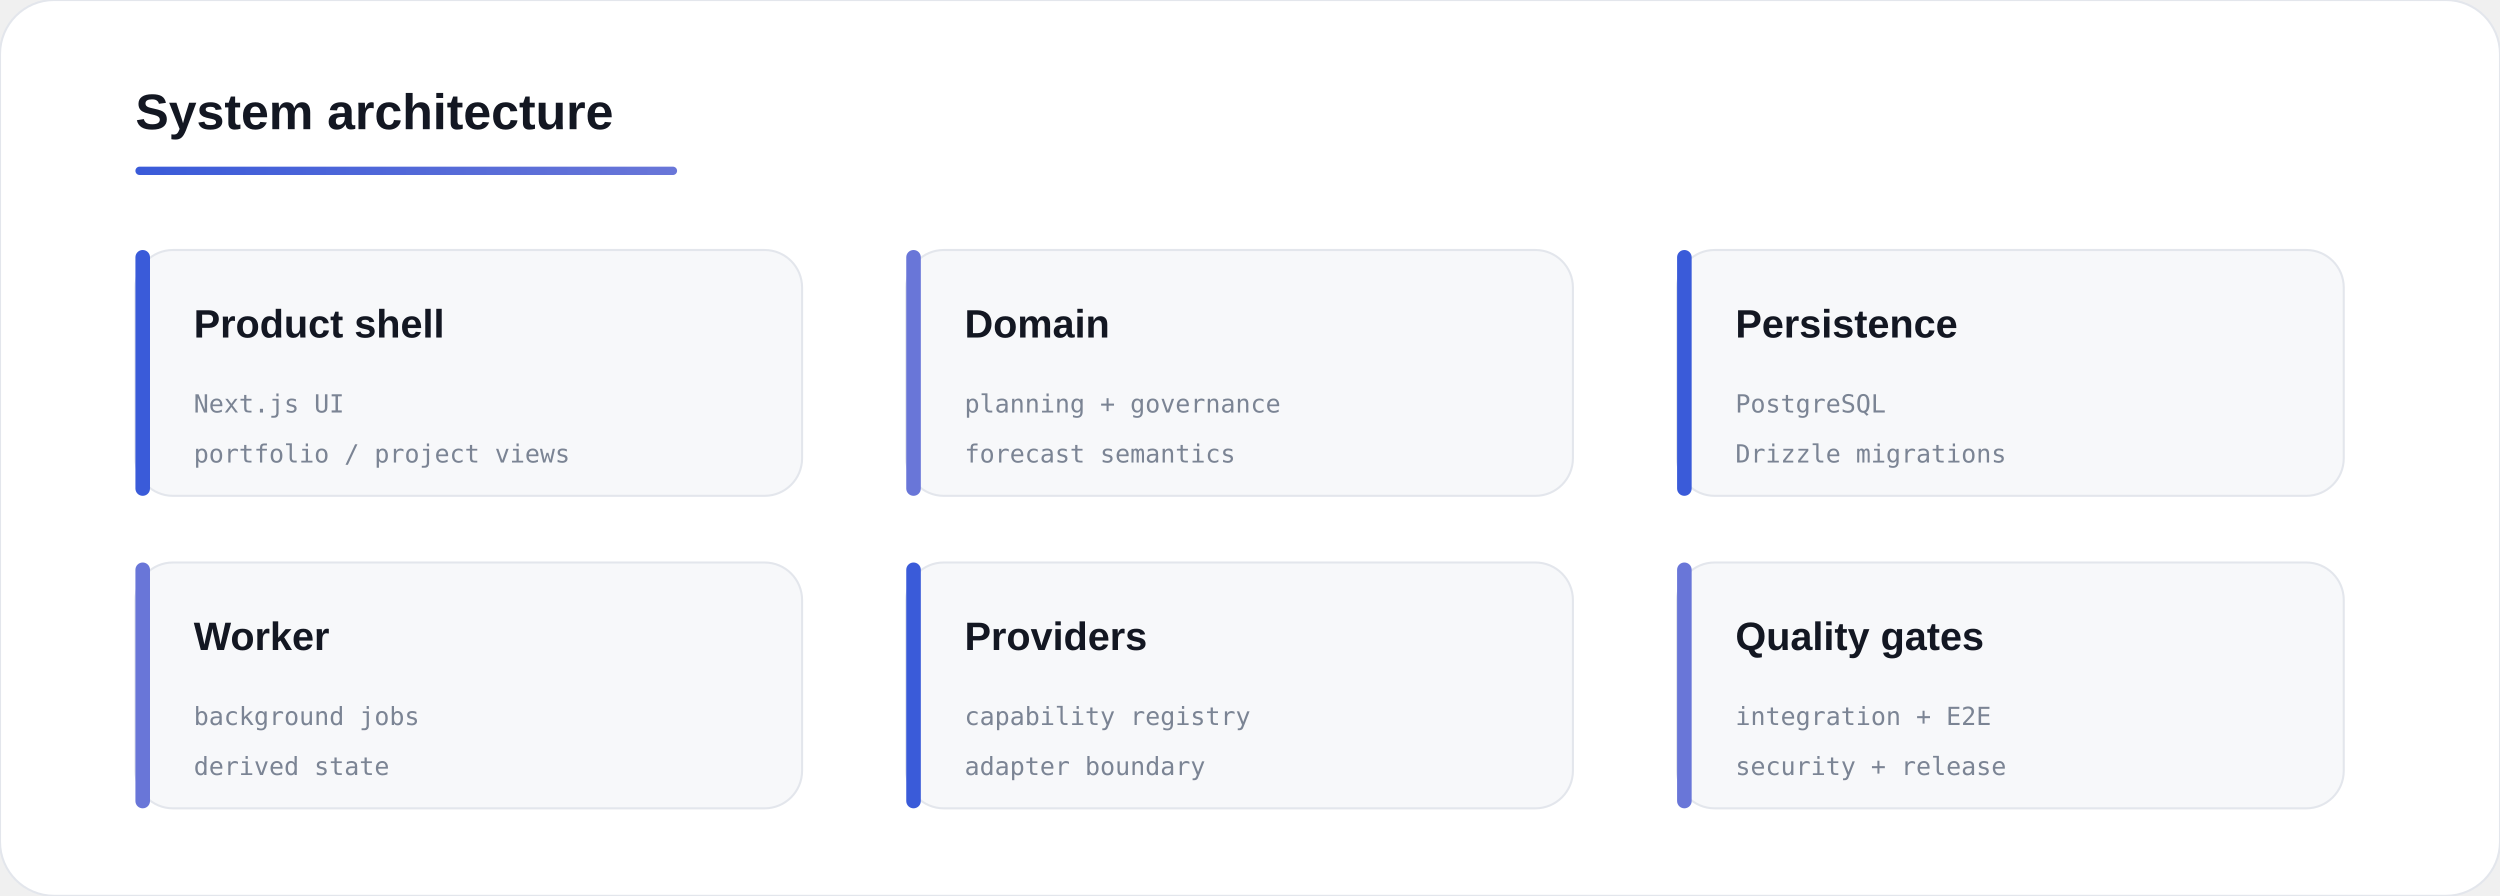
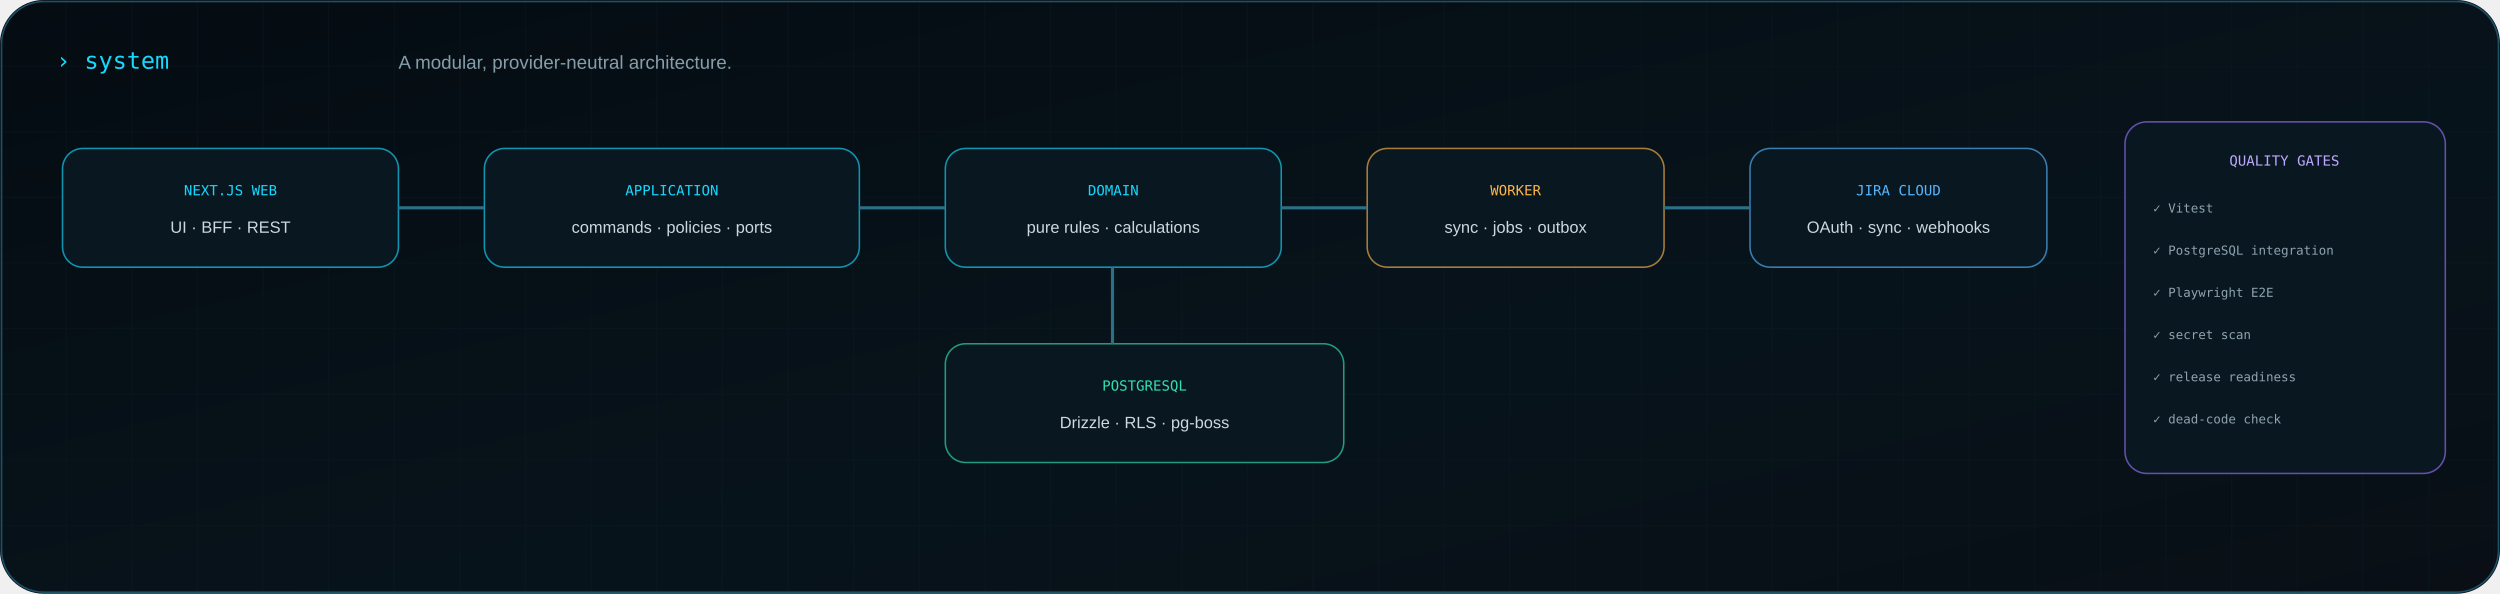
- <svg xmlns="http://www.w3.org/2000/svg" width="1200" height="430" viewBox="0 0 1200 430">
+ <svg xmlns="http://www.w3.org/2000/svg" width="1600" height="380" viewBox="0 0 1600 380">
  <defs>
-     <linearGradient id="a">
-       <stop stop-color="#3a5bd9" />
-       <stop offset="1" stop-color="#6976d8" />
+     <linearGradient id="bg" x1="0" y1="0" x2="1" y2="1">
+       <stop stop-color="#050c12" />
+       <stop offset=".6" stop-color="#07131b" />
+       <stop offset="1" stop-color="#090f15" />
    </linearGradient>
+     <pattern id="grid" width="42" height="42" patternUnits="userSpaceOnUse">
+       <path d="M42 0H0V42" fill="none" stroke="#0d2430" />
+     </pattern>
  </defs>
-   <rect width="1200" height="100%" rx="26" fill="#ffffff" stroke="#e3e6ec" />
-   <text x="65" y="62" fill="#131722" font-family="Arial" font-size="24" font-weight="700">System architecture</text>
-   <rect x="65" y="80" width="260" height="4" rx="2" fill="url(#a)" />
-   <g>
-     <rect x="65" y="120" width="320" height="118" rx="18" fill="#f7f8fa" stroke="#e3e6ec" />
-     <rect x="65" y="120" width="7" height="118" rx="3.5" fill="#3a5bd9" />
-     <text x="93" y="162" fill="#131722" font-family="Arial" font-size="19" font-weight="700">Product shell</text>
-     <text x="93" y="198" fill="#7b8494" font-family="monospace" font-size="12">Next.js UI</text>
-     <text x="93" y="222" fill="#7b8494" font-family="monospace" font-size="12">portfolio / project views</text>
+   <rect width="1600" height="380" rx="28" fill="url(#bg)" />
+   <rect width="1600" height="380" rx="28" fill="url(#grid)" opacity=".3" />
+   <rect x="1" y="1" width="1598" height="378" rx="27" fill="none" stroke="#1d5266" />
+   <text x="36" y="44" fill="#16d9ff" font-family="monospace" font-size="15">› system</text>
+   <text x="255" y="44" fill="#879eaa" font-family="Arial" font-size="12">A modular, provider-neutral architecture.</text>
+   <g transform="translate(40 95)">
+     <rect width="215" height="76" rx="13" fill="#091720" stroke="#16d9ff" stroke-opacity=".65" />
+     <text x="107.5" y="30" text-anchor="middle" fill="#16d9ff" font-family="monospace" font-size="9">NEXT.JS WEB</text>
+     <text x="107.5" y="54" text-anchor="middle" fill="#ccd9df" font-family="Arial" font-size="10.5">UI · BFF · REST</text>
  </g>
-   <g>
-     <rect x="435" y="120" width="320" height="118" rx="18" fill="#f7f8fa" stroke="#e3e6ec" />
-     <rect x="435" y="120" width="7" height="118" rx="3.5" fill="#6976d8" />
-     <text x="463" y="162" fill="#131722" font-family="Arial" font-size="19" font-weight="700">Domain</text>
-     <text x="463" y="198" fill="#7b8494" font-family="monospace" font-size="12">planning + governance</text>
-     <text x="463" y="222" fill="#7b8494" font-family="monospace" font-size="12">forecast semantics</text>
+   <g transform="translate(310 95)">
+     <rect width="240" height="76" rx="13" fill="#091720" stroke="#16d9ff" stroke-opacity=".65" />
+     <text x="120" y="30" text-anchor="middle" fill="#16d9ff" font-family="monospace" font-size="9">APPLICATION</text>
+     <text x="120" y="54" text-anchor="middle" fill="#ccd9df" font-family="Arial" font-size="10.5">commands · policies · ports</text>
  </g>
-   <g>
-     <rect x="805" y="120" width="320" height="118" rx="18" fill="#f7f8fa" stroke="#e3e6ec" />
-     <rect x="805" y="120" width="7" height="118" rx="3.5" fill="#3a5bd9" />
-     <text x="833" y="162" fill="#131722" font-family="Arial" font-size="19" font-weight="700">Persistence</text>
-     <text x="833" y="198" fill="#7b8494" font-family="monospace" font-size="12">PostgreSQL</text>
-     <text x="833" y="222" fill="#7b8494" font-family="monospace" font-size="12">Drizzle migrations</text>
+   <g transform="translate(605 95)">
+     <rect width="215" height="76" rx="13" fill="#091720" stroke="#16d9ff" stroke-opacity=".65" />
+     <text x="107.5" y="30" text-anchor="middle" fill="#16d9ff" font-family="monospace" font-size="9">DOMAIN</text>
+     <text x="107.5" y="54" text-anchor="middle" fill="#ccd9df" font-family="Arial" font-size="10.5">pure rules · calculations</text>
  </g>
-   <g>
-     <rect x="65" y="270" width="320" height="118" rx="18" fill="#f7f8fa" stroke="#e3e6ec" />
-     <rect x="65" y="270" width="7" height="118" rx="3.5" fill="#6976d8" />
-     <text x="93" y="312" fill="#131722" font-family="Arial" font-size="19" font-weight="700">Worker</text>
-     <text x="93" y="348" fill="#7b8494" font-family="monospace" font-size="12">background jobs</text>
-     <text x="93" y="372" fill="#7b8494" font-family="monospace" font-size="12">derived state</text>
+   <g transform="translate(875 95)">
+     <rect width="190" height="76" rx="13" fill="#091720" stroke="#ffb547" stroke-opacity=".65" />
+     <text x="95" y="30" text-anchor="middle" fill="#ffb547" font-family="monospace" font-size="9">WORKER</text>
+     <text x="95" y="54" text-anchor="middle" fill="#ccd9df" font-family="Arial" font-size="10.5">sync · jobs · outbox</text>
  </g>
-   <g>
-     <rect x="435" y="270" width="320" height="118" rx="18" fill="#f7f8fa" stroke="#e3e6ec" />
-     <rect x="435" y="270" width="7" height="118" rx="3.5" fill="#3a5bd9" />
-     <text x="463" y="312" fill="#131722" font-family="Arial" font-size="19" font-weight="700">Providers</text>
-     <text x="463" y="348" fill="#7b8494" font-family="monospace" font-size="12">capability registry</text>
-     <text x="463" y="372" fill="#7b8494" font-family="monospace" font-size="12">adapter boundary</text>
+   <g transform="translate(1120 95)">
+     <rect width="190" height="76" rx="13" fill="#091720" stroke="#55b6ff" stroke-opacity=".65" />
+     <text x="95" y="30" text-anchor="middle" fill="#55b6ff" font-family="monospace" font-size="9">JIRA CLOUD</text>
+     <text x="95" y="54" text-anchor="middle" fill="#ccd9df" font-family="Arial" font-size="10.5">OAuth · sync · webhooks</text>
  </g>
-   <g>
-     <rect x="805" y="270" width="320" height="118" rx="18" fill="#f7f8fa" stroke="#e3e6ec" />
-     <rect x="805" y="270" width="7" height="118" rx="3.5" fill="#6976d8" />
-     <text x="833" y="312" fill="#131722" font-family="Arial" font-size="19" font-weight="700">Quality gates</text>
-     <text x="833" y="348" fill="#7b8494" font-family="monospace" font-size="12">integration + E2E</text>
-     <text x="833" y="372" fill="#7b8494" font-family="monospace" font-size="12">security + release</text>
+   <g transform="translate(605 220)">
+     <rect width="255" height="76" rx="13" fill="#091720" stroke="#2fe3b0" stroke-opacity=".65" />
+     <text x="127.5" y="30" text-anchor="middle" fill="#2fe3b0" font-family="monospace" font-size="9">POSTGRESQL</text>
+     <text x="127.5" y="54" text-anchor="middle" fill="#ccd9df" font-family="Arial" font-size="10.5">Drizzle · RLS · pg-boss</text>
+   </g>
+   <path d="M255 133H310 M550 133H605 M820 133H875 M1065 133H1120 M712 171V220" stroke="#2c7087" stroke-width="2" />
+   <g transform="translate(1360 78)">
+     <rect width="205" height="225" rx="14" fill="#091720" stroke="#6350aa" />
+     <text x="102" y="28" text-anchor="middle" fill="#bdaaff" font-family="monospace" font-size="9">QUALITY GATES</text>
+     <text x="18" y="58" fill="#8fa4b0" font-family="monospace" font-size="8">✓ Vitest</text>
+     <text x="18" y="85" fill="#8fa4b0" font-family="monospace" font-size="8">✓ PostgreSQL integration</text>
+     <text x="18" y="112" fill="#8fa4b0" font-family="monospace" font-size="8">✓ Playwright E2E</text>
+     <text x="18" y="139" fill="#8fa4b0" font-family="monospace" font-size="8">✓ secret scan</text>
+     <text x="18" y="166" fill="#8fa4b0" font-family="monospace" font-size="8">✓ release readiness</text>
+     <text x="18" y="193" fill="#8fa4b0" font-family="monospace" font-size="8">✓ dead-code check</text>
  </g>
</svg>
